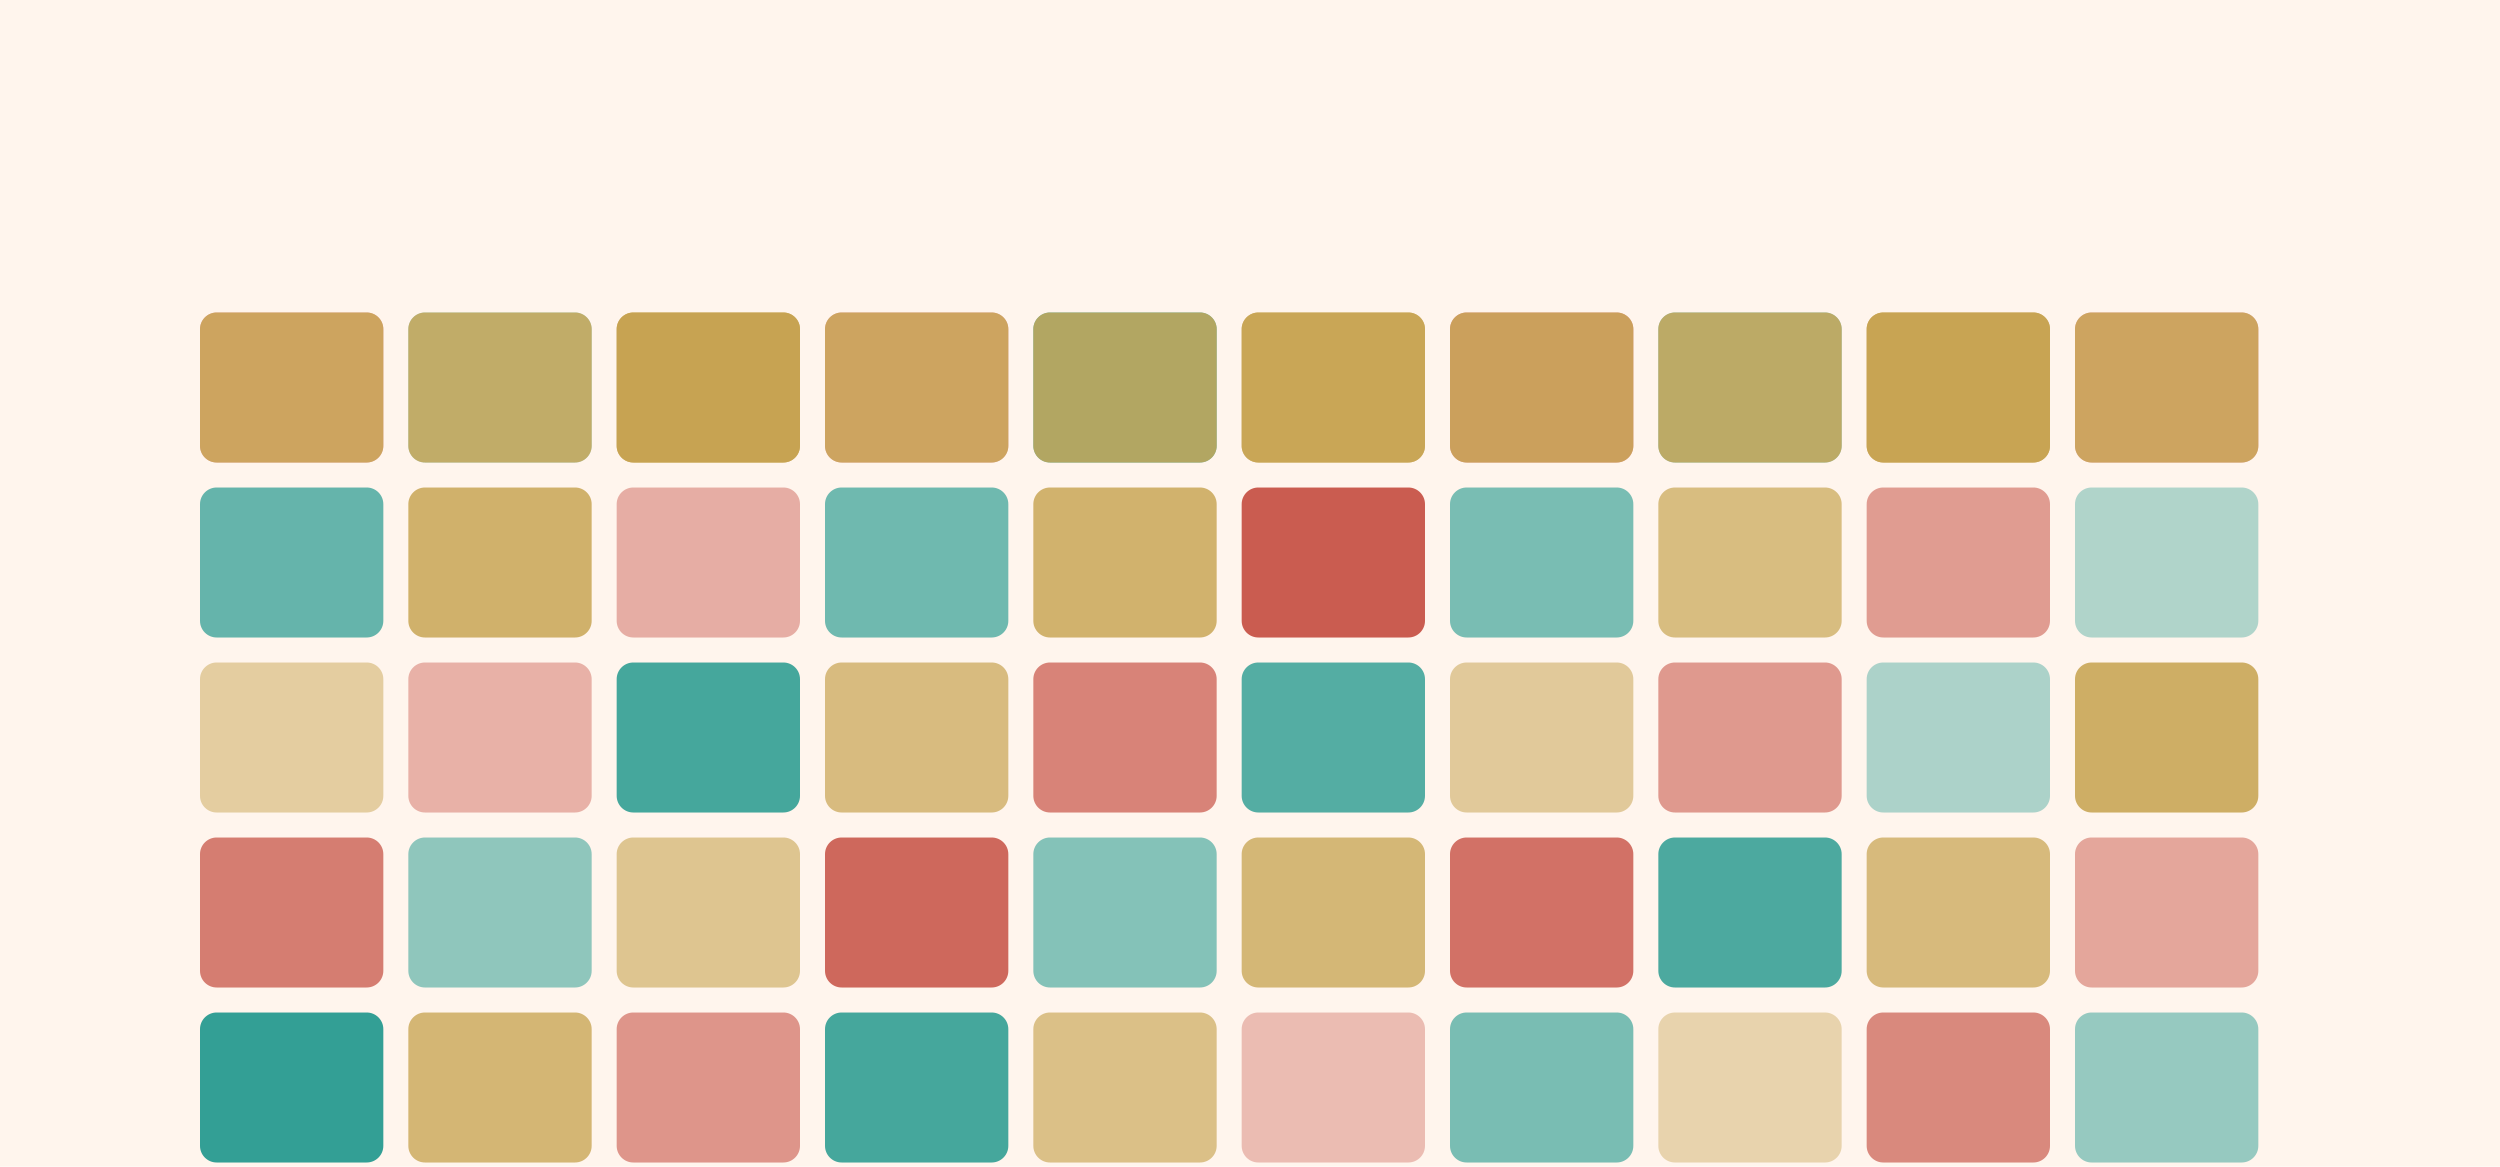
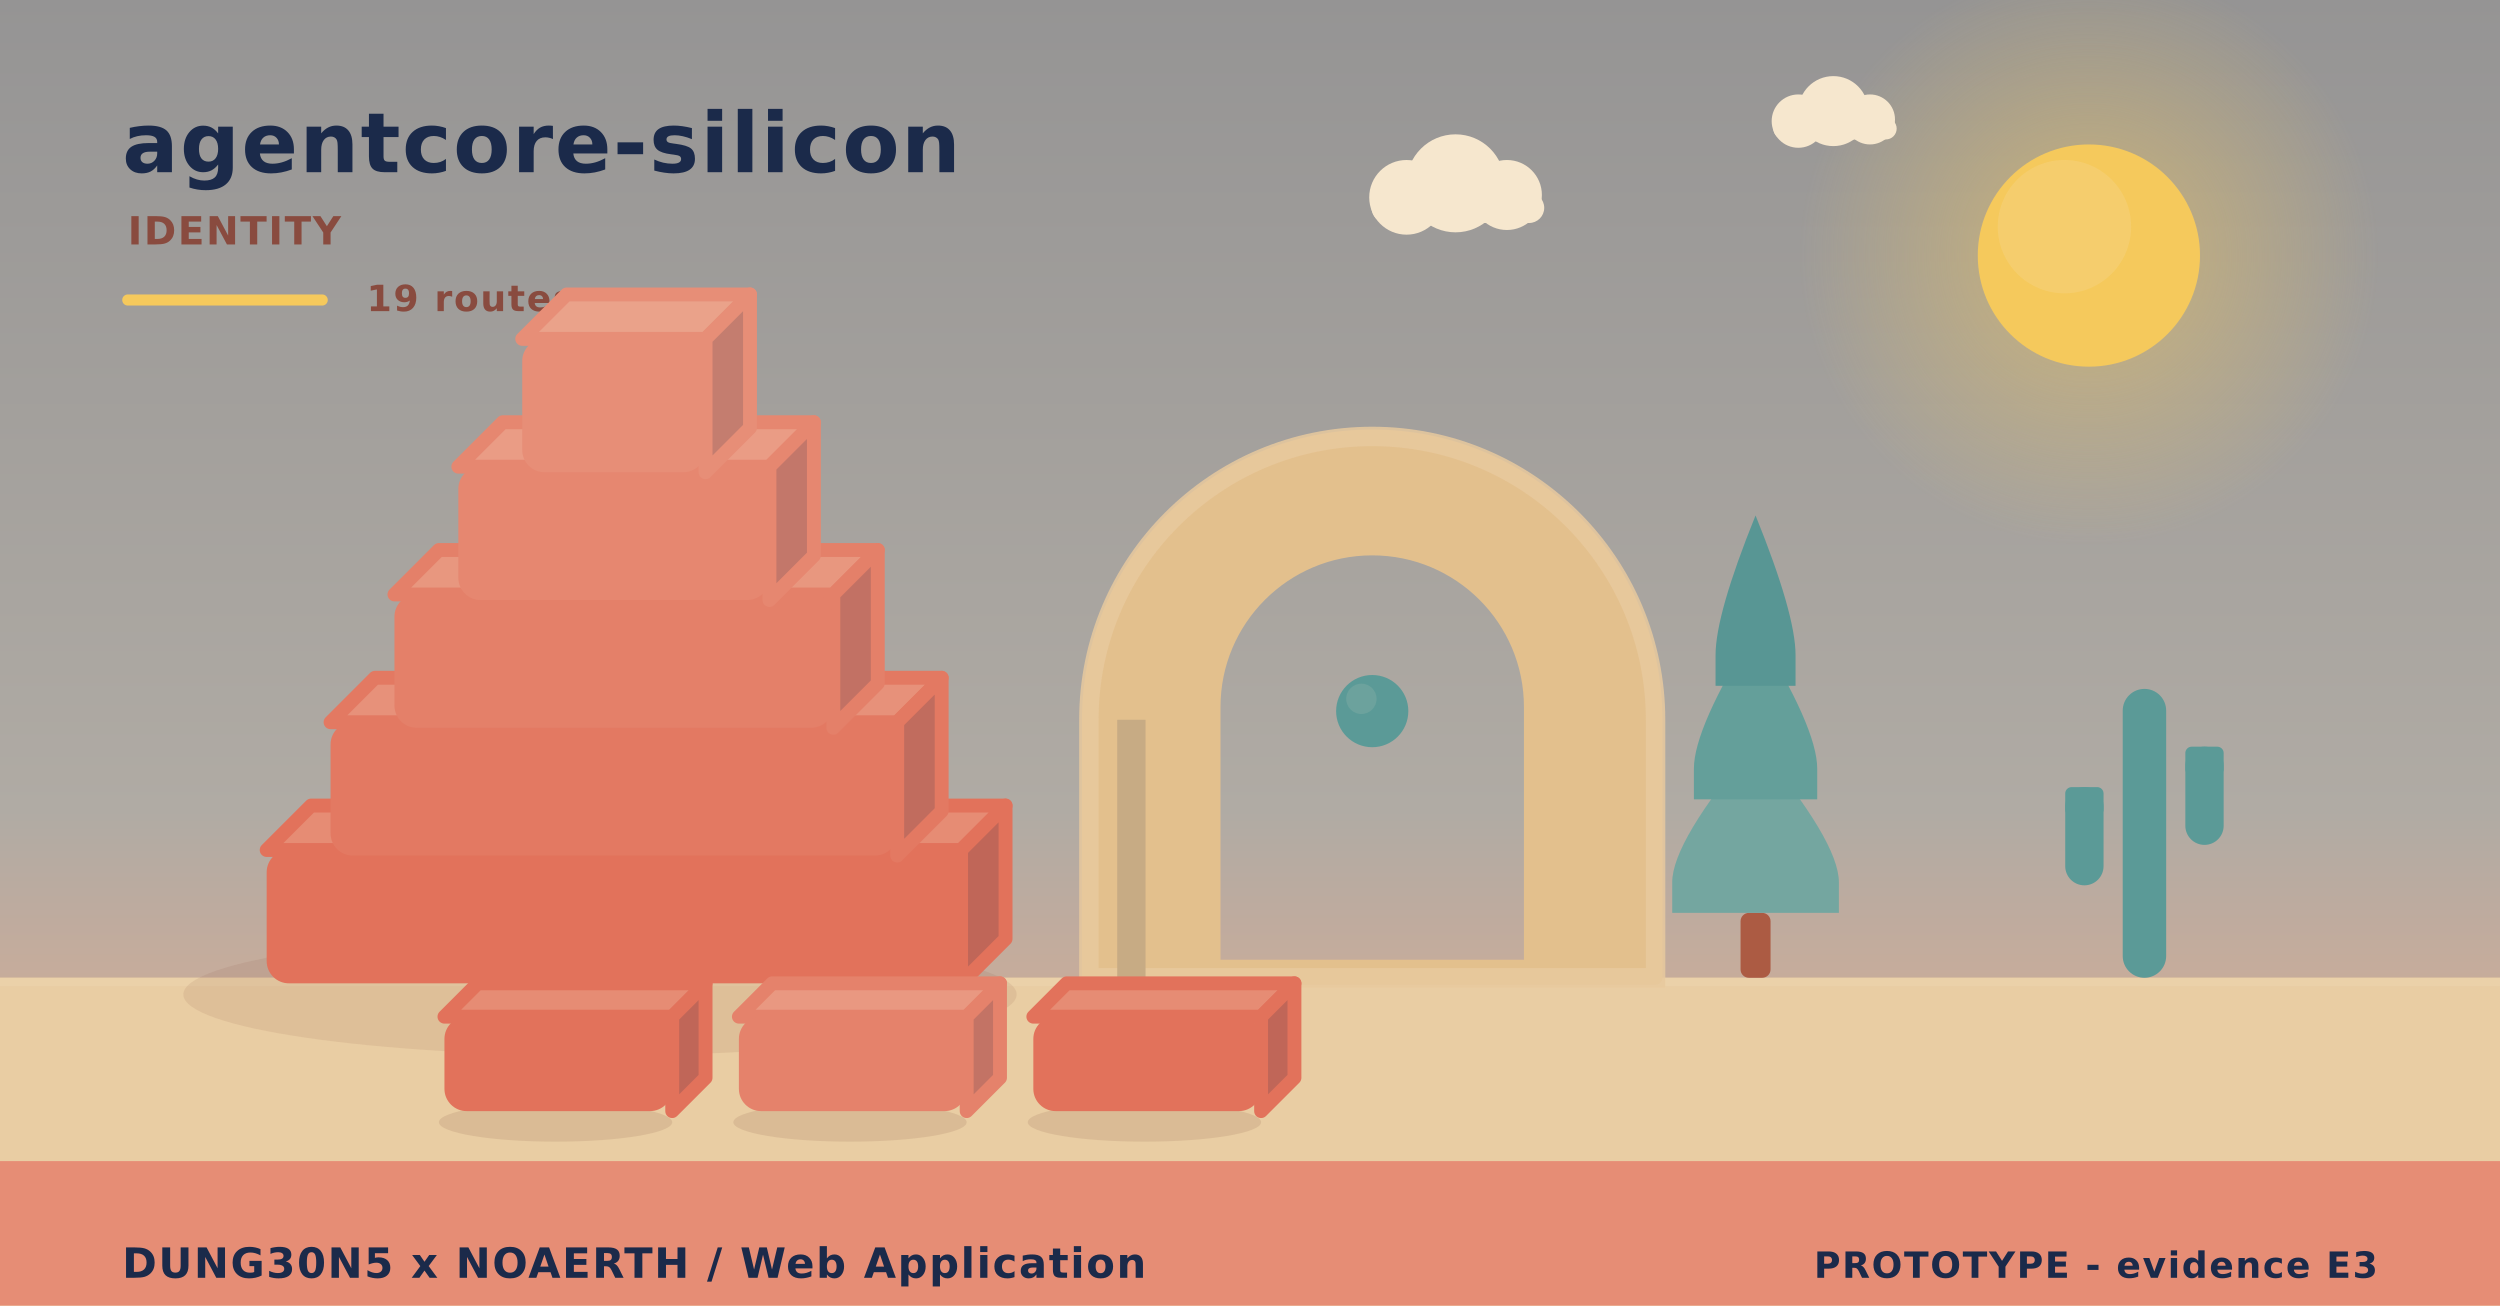
- <svg xmlns="http://www.w3.org/2000/svg" viewBox="0 0 1200 560" width="1200" height="560" role="img" aria-label="agentcore-silicon hero">
-   <rect width="1200" height="560" fill="#fff5ed" />
-   <defs>
-     <linearGradient id="gh" x1="0" y1="0" x2="1" y2="1">
-       <stop offset="0%" stop-color="#c75346" />
-       <stop offset="100%" stop-color="#24998e" />
-     </linearGradient>
-   </defs>
-   <rect x="96.00" y="150.00" width="88.00" height="72.00" rx="8.00" fill="#c75346" opacity="0.48" />
-   <rect x="196.00" y="150.00" width="88.00" height="72.00" rx="8.00" fill="#24998e" opacity="0.39" />
-   <rect x="296.00" y="150.00" width="88.00" height="72.00" rx="8.00" fill="#c7a350" opacity="0.94" />
-   <rect x="396.00" y="150.00" width="88.00" height="72.00" rx="8.00" fill="#c75346" opacity="0.47" />
-   <rect x="496.00" y="150.00" width="88.00" height="72.00" rx="8.00" fill="#24998e" opacity="0.72" />
-   <rect x="596.00" y="150.00" width="88.00" height="72.00" rx="8.00" fill="#c7a350" opacity="0.80" />
-   <rect x="696.00" y="150.00" width="88.00" height="72.00" rx="8.00" fill="#c75346" opacity="0.58" />
-   <rect x="796.00" y="150.00" width="88.00" height="72.00" rx="8.00" fill="#24998e" opacity="0.51" />
-   <rect x="896.00" y="150.00" width="88.00" height="72.00" rx="8.00" fill="#c7a350" opacity="0.92" />
-   <rect x="996.00" y="150.00" width="88.00" height="72.00" rx="8.00" fill="#c75346" opacity="0.47" />
-   <rect x="96.00" y="234.00" width="88.00" height="72.00" rx="8.00" fill="#24998e" opacity="0.70" />
-   <rect x="196.00" y="234.00" width="88.00" height="72.00" rx="8.00" fill="#c7a350" opacity="0.83" />
-   <rect x="296.00" y="234.00" width="88.00" height="72.00" rx="8.00" fill="#c75346" opacity="0.44" />
-   <rect x="396.00" y="234.00" width="88.00" height="72.00" rx="8.00" fill="#24998e" opacity="0.66" />
-   <rect x="496.00" y="234.00" width="88.00" height="72.00" rx="8.00" fill="#c7a350" opacity="0.82" />
-   <rect x="596.00" y="234.00" width="88.00" height="72.00" rx="8.00" fill="#c75346" opacity="0.94" />
-   <rect x="696.00" y="234.00" width="88.00" height="72.00" rx="8.00" fill="#24998e" opacity="0.61" />
-   <rect x="796.00" y="234.00" width="88.00" height="72.00" rx="8.00" fill="#c7a350" opacity="0.69" />
-   <rect x="896.00" y="234.00" width="88.00" height="72.00" rx="8.00" fill="#c75346" opacity="0.55" />
-   <rect x="996.00" y="234.00" width="88.00" height="72.00" rx="8.00" fill="#24998e" opacity="0.36" />
-   <rect x="96.00" y="318.00" width="88.00" height="72.00" rx="8.00" fill="#c7a350" opacity="0.49" />
-   <rect x="196.00" y="318.00" width="88.00" height="72.00" rx="8.00" fill="#c75346" opacity="0.42" />
-   <rect x="296.00" y="318.00" width="88.00" height="72.00" rx="8.00" fill="#24998e" opacity="0.85" />
-   <rect x="396.00" y="318.00" width="88.00" height="72.00" rx="8.00" fill="#c7a350" opacity="0.70" />
-   <rect x="496.00" y="318.00" width="88.00" height="72.00" rx="8.00" fill="#c75346" opacity="0.70" />
-   <rect x="596.00" y="318.00" width="88.00" height="72.00" rx="8.00" fill="#24998e" opacity="0.78" />
-   <rect x="696.00" y="318.00" width="88.00" height="72.00" rx="8.00" fill="#c7a350" opacity="0.53" />
-   <rect x="796.00" y="318.00" width="88.00" height="72.00" rx="8.00" fill="#c75346" opacity="0.57" />
-   <rect x="896.00" y="318.00" width="88.00" height="72.00" rx="8.00" fill="#24998e" opacity="0.38" />
-   <rect x="996.00" y="318.00" width="88.00" height="72.00" rx="8.00" fill="#c7a350" opacity="0.87" />
-   <rect x="96.00" y="402.00" width="88.00" height="72.00" rx="8.00" fill="#c75346" opacity="0.74" />
-   <rect x="196.00" y="402.00" width="88.00" height="72.00" rx="8.00" fill="#24998e" opacity="0.51" />
-   <rect x="296.00" y="402.00" width="88.00" height="72.00" rx="8.00" fill="#c7a350" opacity="0.59" />
-   <rect x="396.00" y="402.00" width="88.00" height="72.00" rx="8.00" fill="#c75346" opacity="0.87" />
-   <rect x="496.00" y="402.00" width="88.00" height="72.00" rx="8.00" fill="#24998e" opacity="0.56" />
-   <rect x="596.00" y="402.00" width="88.00" height="72.00" rx="8.00" fill="#c7a350" opacity="0.76" />
-   <rect x="696.00" y="402.00" width="88.00" height="72.00" rx="8.00" fill="#c75346" opacity="0.81" />
-   <rect x="796.00" y="402.00" width="88.00" height="72.00" rx="8.00" fill="#24998e" opacity="0.82" />
-   <rect x="896.00" y="402.00" width="88.00" height="72.00" rx="8.00" fill="#c7a350" opacity="0.72" />
-   <rect x="996.00" y="402.00" width="88.00" height="72.00" rx="8.00" fill="#c75346" opacity="0.49" />
-   <rect x="96.00" y="486.00" width="88.00" height="72.00" rx="8.00" fill="#24998e" opacity="0.93" />
-   <rect x="196.00" y="486.00" width="88.00" height="72.00" rx="8.00" fill="#c7a350" opacity="0.77" />
-   <rect x="296.00" y="486.00" width="88.00" height="72.00" rx="8.00" fill="#c75346" opacity="0.59" />
-   <rect x="396.00" y="486.00" width="88.00" height="72.00" rx="8.00" fill="#24998e" opacity="0.85" />
-   <rect x="496.00" y="486.00" width="88.00" height="72.00" rx="8.00" fill="#c7a350" opacity="0.65" />
-   <rect x="596.00" y="486.00" width="88.00" height="72.00" rx="8.00" fill="#c75346" opacity="0.35" />
-   <rect x="696.00" y="486.00" width="88.00" height="72.00" rx="8.00" fill="#24998e" opacity="0.61" />
-   <rect x="796.00" y="486.00" width="88.00" height="72.00" rx="8.00" fill="#c7a350" opacity="0.41" />
-   <rect x="896.00" y="486.00" width="88.00" height="72.00" rx="8.00" fill="#c75346" opacity="0.67" />
-   <rect x="996.00" y="486.00" width="88.00" height="72.00" rx="8.00" fill="#24998e" opacity="0.48" />
+ <svg xmlns="http://www.w3.org/2000/svg" width="900" height="470" viewBox="0 0 900 470" role="img" aria-label="agentcore-silicon - identity">
+   <linearGradient id="skyh" x1="0" y1="0" x2="0" y2="1">
+     <stop offset="0" stop-color="#959494" />
+     <stop offset="0.62" stop-color="#b0aba4" />
+     <stop offset="1" stop-color="#f3ad8a" />
+   </linearGradient>
+   <rect width="900" height="470" fill="url(#skyh)" />
+   <radialGradient id="sunh">
+     <stop offset="0.35" stop-color="#f5c95c" stop-opacity="0.34" />
+     <stop offset="1" stop-color="#f5c95c" stop-opacity="0" />
+   </radialGradient>
+   <circle cx="752" cy="92" r="104" fill="url(#sunh)" />
+   <circle cx="752" cy="92" r="40" fill="#f5c95c" />
+   <circle cx="743.2" cy="81.6" r="24" fill="#f5d27e" opacity="0.5" />
  <g>
-     <rect x="96.00" y="150.00" width="88.00" height="72.00" rx="8.00" fill="#c7a350" opacity="0.80" />
-     <animate attributeName="opacity" values="0.25;1.0;0.25" dur="5.0s" begin="4.21s" repeatCount="indefinite" />
+     <circle cx="524" cy="66" r="17.64" fill="#f6e7ce" />
+     <circle cx="506.36" cy="71.04" r="13.44" fill="#f6e7ce" />
+     <circle cx="542.48" cy="70.2" r="12.6" fill="#f6e7ce" />
+     <rect x="493.76" y="69.36" width="62.16" height="10.92" rx="5.46" fill="#f6e7ce" />
+     <animateTransform attributeName="transform" type="translate" values="0 0;24 0;0 0" dur="36s" begin="0s" repeatCount="indefinite" />
  </g>
  <g>
-     <rect x="196.00" y="150.00" width="88.00" height="72.00" rx="8.00" fill="#c7a350" opacity="0.80" />
-     <animate attributeName="opacity" values="0.25;1.0;0.25" dur="5.0s" begin="4.53s" repeatCount="indefinite" />
+     <circle cx="660" cy="40" r="12.6" fill="#f6e7ce" />
+     <circle cx="647.4" cy="43.6" r="9.6" fill="#f6e7ce" />
+     <circle cx="673.2" cy="43" r="9" fill="#f6e7ce" />
+     <rect x="638.4" y="42.4" width="44.4" height="7.8" rx="3.9" fill="#f6e7ce" />
+     <animateTransform attributeName="transform" type="translate" values="0 0;-18 0;0 0" dur="46s" begin="3s" repeatCount="indefinite" />
+   </g>
+   <rect x="0" y="352" width="900" height="118" fill="#e9cda3" />
+   <rect x="0" y="352" width="900" height="3" fill="#ebd1a9" />
+   <text x="44" y="62" font-family="Verdana,DejaVu Sans,sans-serif" font-size="30" font-weight="700" letter-spacing="0.6" fill="#1b2a4a" text-anchor="start">agentcore-silicon</text>
+   <text x="46" y="88" font-family="Verdana,DejaVu Sans,sans-serif" font-size="14" font-weight="700" letter-spacing="0.6" fill="#894b3f" text-anchor="start">IDENTITY</text>
+   <rect x="44" y="106" width="74" height="4" rx="2" fill="#f5c95c" />
+   <text x="132" y="112" font-family="Verdana,DejaVu Sans,sans-serif" font-size="13" font-weight="700" letter-spacing="0.6" fill="#894b3f" text-anchor="start">19 routes</text>
+   <ellipse cx="216" cy="358" rx="150" ry="22" fill="rgba(138,90,68,0.11)" />
+   <g>
+     <path d="M96,306 L346,306 L362,290 L112,290 Z" fill="#e68c74" stroke="#e2725b" stroke-width="5" stroke-linejoin="round" />
+     <path d="M346,306 L362,290 L362,338 L346,354 Z" fill="#c06658" stroke="#e2725b" stroke-width="5" stroke-linejoin="round" />
+     <rect x="96" y="306" width="250" height="48" rx="8" fill="#e2725b" />
+     <animateTransform attributeName="transform" type="translate" values="0 10;0 0" dur="0.9s" begin="0s" fill="freeze" />
  </g>
  <g>
-     <rect x="296.00" y="150.00" width="88.00" height="72.00" rx="8.00" fill="#c7a350" opacity="0.80" />
-     <animate attributeName="opacity" values="0.25;1.0;0.25" dur="5.0s" begin="4.85s" repeatCount="indefinite" />
+     <path d="M119,260 L323,260 L339,244 L135,244 Z" fill="#e7917a" stroke="#e37962" stroke-width="5" stroke-linejoin="round" />
+     <path d="M323,260 L339,244 L339,292 L323,308 Z" fill="#c16c5e" stroke="#e37962" stroke-width="5" stroke-linejoin="round" />
+     <rect x="119" y="260" width="204" height="48" rx="8" fill="#e37962" />
+     <animateTransform attributeName="transform" type="translate" values="0 10;0 0" dur="0.9s" begin="0.28s" fill="freeze" />
  </g>
  <g>
-     <rect x="396.00" y="150.00" width="88.00" height="72.00" rx="8.00" fill="#c7a350" opacity="0.80" />
-     <animate attributeName="opacity" values="0.25;1.0;0.25" dur="5.0s" begin="5.17s" repeatCount="indefinite" />
+     <path d="M142,214 L300,214 L316,198 L158,198 Z" fill="#e8977f" stroke="#e48069" stroke-width="5" stroke-linejoin="round" />
+     <path d="M300,214 L316,198 L316,246 L300,262 Z" fill="#c27164" stroke="#e48069" stroke-width="5" stroke-linejoin="round" />
+     <rect x="142" y="214" width="158" height="48" rx="8" fill="#e48069" />
+     <animateTransform attributeName="transform" type="translate" values="0 10;0 0" dur="0.9s" begin="0.56s" fill="freeze" />
  </g>
  <g>
-     <rect x="496.00" y="150.00" width="88.00" height="72.00" rx="8.00" fill="#c7a350" opacity="0.80" />
-     <animate attributeName="opacity" values="0.25;1.0;0.25" dur="5.0s" begin="5.49s" repeatCount="indefinite" />
+     <path d="M165,168 L277,168 L293,152 L181,152 Z" fill="#ea9c85" stroke="#e68770" stroke-width="5" stroke-linejoin="round" />
+     <path d="M277,168 L293,152 L293,200 L277,216 Z" fill="#c3776a" stroke="#e68770" stroke-width="5" stroke-linejoin="round" />
+     <rect x="165" y="168" width="112" height="48" rx="8" fill="#e68770" />
+     <animateTransform attributeName="transform" type="translate" values="0 10;0 0" dur="0.9s" begin="0.84s" fill="freeze" />
  </g>
  <g>
-     <rect x="596.00" y="150.00" width="88.00" height="72.00" rx="8.00" fill="#c7a350" opacity="0.80" />
-     <animate attributeName="opacity" values="0.25;1.0;0.25" dur="5.0s" begin="5.81s" repeatCount="indefinite" />
+     <path d="M188,122 L254,122 L270,106 L204,106 Z" fill="#eaa28a" stroke="#e78e77" stroke-width="5" stroke-linejoin="round" />
+     <path d="M254,122 L270,106 L270,154 L254,170 Z" fill="#c47d6f" stroke="#e78e77" stroke-width="5" stroke-linejoin="round" />
+     <rect x="188" y="122" width="66" height="48" rx="8" fill="#e78e77" />
+     <animateTransform attributeName="transform" type="translate" values="0 10;0 0" dur="0.9s" begin="1.12s" fill="freeze" />
  </g>
+   <path d="M392,352 L392,259.12 A102,102 0 0 1 596,259.12 L596,352 Z M436.88,348 L436.88,254.55 A57.12,57.12 0 0 1 551.12,254.55 L551.12,348 Z" fill="#e3c08d" fill-rule="evenodd" stroke="#e3c08d" stroke-width="5" stroke-linejoin="round" />
+   <path d="M392,352 L392,259.12 A102,102 0 0 1 596,259.12 L596,352 Z" fill="none" stroke="#e8c99d" stroke-width="7" stroke-linecap="round" opacity="0.85" />
+   <rect x="402.2" y="259.12" width="10.2" height="92.88" fill="#c7ab84" />
  <g>
-     <rect x="696.00" y="150.00" width="88.00" height="72.00" rx="8.00" fill="#c7a350" opacity="0.80" />
-     <animate attributeName="opacity" values="0.25;1.0;0.25" dur="5.0s" begin="6.13s" repeatCount="indefinite" />
+     <circle cx="494" cy="256" r="13" fill="#5b9a97" />
+     <circle cx="490.1" cy="251.58" r="5.46" fill="#7aa9a2" opacity="0.55" />
+     <animate attributeName="opacity" values="0.78;1;0.78" dur="5.2s" begin="0s" repeatCount="indefinite" />
  </g>
+   <rect x="626.6" y="328.64" width="10.8" height="23.36" rx="3" fill="#ac5b43" />
+   <path d="M632,267.32 Q602,302.89 602,317.6 Q602,328.64 602,328.64 L662,328.64 Q662,328.64 662,317.6 Q662,302.89 632,267.32 Z" fill="#74a6a0" />
+   <path d="M632,226.44 Q609.8,262.01 609.8,276.72 Q609.8,287.76 609.8,287.76 L654.2,287.76 Q654.2,287.76 654.2,276.72 Q654.2,262.01 632,226.44 Z" fill="#649f9a" />
+   <path d="M632,185.56 Q617.6,221.13 617.6,235.84 Q617.6,246.88 617.6,246.88 L646.4,246.88 Q646.4,246.88 646.4,235.84 Q646.4,221.13 632,185.56 Z" fill="#589694" />
+   <rect x="764.18" y="248" width="15.64" height="104" rx="7.82" fill="#5b9a97" />
+   <rect x="743.48" y="283.36" width="13.8" height="35.36" rx="6.9" fill="#5b9a97" />
+   <rect x="743.48" y="283.36" width="13.8" height="10.4" rx="2.3" fill="#5b9a97" />
+   <rect x="786.72" y="268.8" width="13.8" height="35.36" rx="6.9" fill="#5b9a97" />
+   <rect x="786.72" y="268.8" width="13.8" height="10.4" rx="2.3" fill="#5b9a97" />
+   <ellipse cx="200" cy="404" rx="42" ry="7" fill="rgba(138,90,68,0.15)" />
  <g>
-     <rect x="796.00" y="150.00" width="88.00" height="72.00" rx="8.00" fill="#c7a350" opacity="0.80" />
-     <animate attributeName="opacity" values="0.25;1.0;0.25" dur="5.0s" begin="6.45s" repeatCount="indefinite" />
+     <path d="M160,366 L242,366 L254,354 L172,354 Z" fill="#e68c74" stroke="#e2725b" stroke-width="5" stroke-linejoin="round" />
+     <path d="M242,366 L254,354 L254,388 L242,400 Z" fill="#c06658" stroke="#e2725b" stroke-width="5" stroke-linejoin="round" />
+     <rect x="160" y="366" width="82" height="34" rx="8" fill="#e2725b" />
+     <animateTransform attributeName="transform" type="translate" values="0 10;0 0" dur="0.7s" begin="0.8s" fill="freeze" />
  </g>
+   <ellipse cx="306" cy="404" rx="42" ry="7" fill="rgba(138,90,68,0.15)" />
  <g>
-     <rect x="896.00" y="150.00" width="88.00" height="72.00" rx="8.00" fill="#c7a350" opacity="0.80" />
-     <animate attributeName="opacity" values="0.25;1.0;0.25" dur="5.0s" begin="6.77s" repeatCount="indefinite" />
+     <path d="M266,366 L348,366 L360,354 L278,354 Z" fill="#e99881" stroke="#e5826b" stroke-width="5" stroke-linejoin="round" />
+     <path d="M348,366 L360,354 L360,388 L348,400 Z" fill="#c37365" stroke="#e5826b" stroke-width="5" stroke-linejoin="round" />
+     <rect x="266" y="366" width="82" height="34" rx="8" fill="#e5826b" />
+     <animateTransform attributeName="transform" type="translate" values="0 10;0 0" dur="0.7s" begin="0.95s" fill="freeze" />
  </g>
+   <ellipse cx="412" cy="404" rx="42" ry="7" fill="rgba(138,90,68,0.15)" />
  <g>
-     <rect x="996.00" y="150.00" width="88.00" height="72.00" rx="8.00" fill="#c7a350" opacity="0.80" />
-     <animate attributeName="opacity" values="0.25;1.0;0.25" dur="5.0s" begin="7.09s" repeatCount="indefinite" />
+     <path d="M372,366 L454,366 L466,354 L384,354 Z" fill="#e68c74" stroke="#e2725b" stroke-width="5" stroke-linejoin="round" />
+     <path d="M454,366 L466,354 L466,388 L454,400 Z" fill="#c06658" stroke="#e2725b" stroke-width="5" stroke-linejoin="round" />
+     <rect x="372" y="366" width="82" height="34" rx="8" fill="#e2725b" />
+     <animateTransform attributeName="transform" type="translate" values="0 10;0 0" dur="0.7s" begin="1.1s" fill="freeze" />
  </g>
+   <rect x="0" y="418" width="900" height="52" rx="0" fill="#e68972" opacity="0.94" />
+   <text x="44" y="460" font-family="Verdana,DejaVu Sans,sans-serif" font-size="15" font-weight="700" letter-spacing="0.6" fill="#1b2a4a" text-anchor="start">DUNG30N5 x NOAERTH  /  Web Application</text>
+   <text x="856" y="460" font-family="Verdana,DejaVu Sans,sans-serif" font-size="13" font-weight="700" letter-spacing="0.6" fill="#1b2a4a" text-anchor="end">PROTOTYPE  -  evidence E3</text>
</svg>
